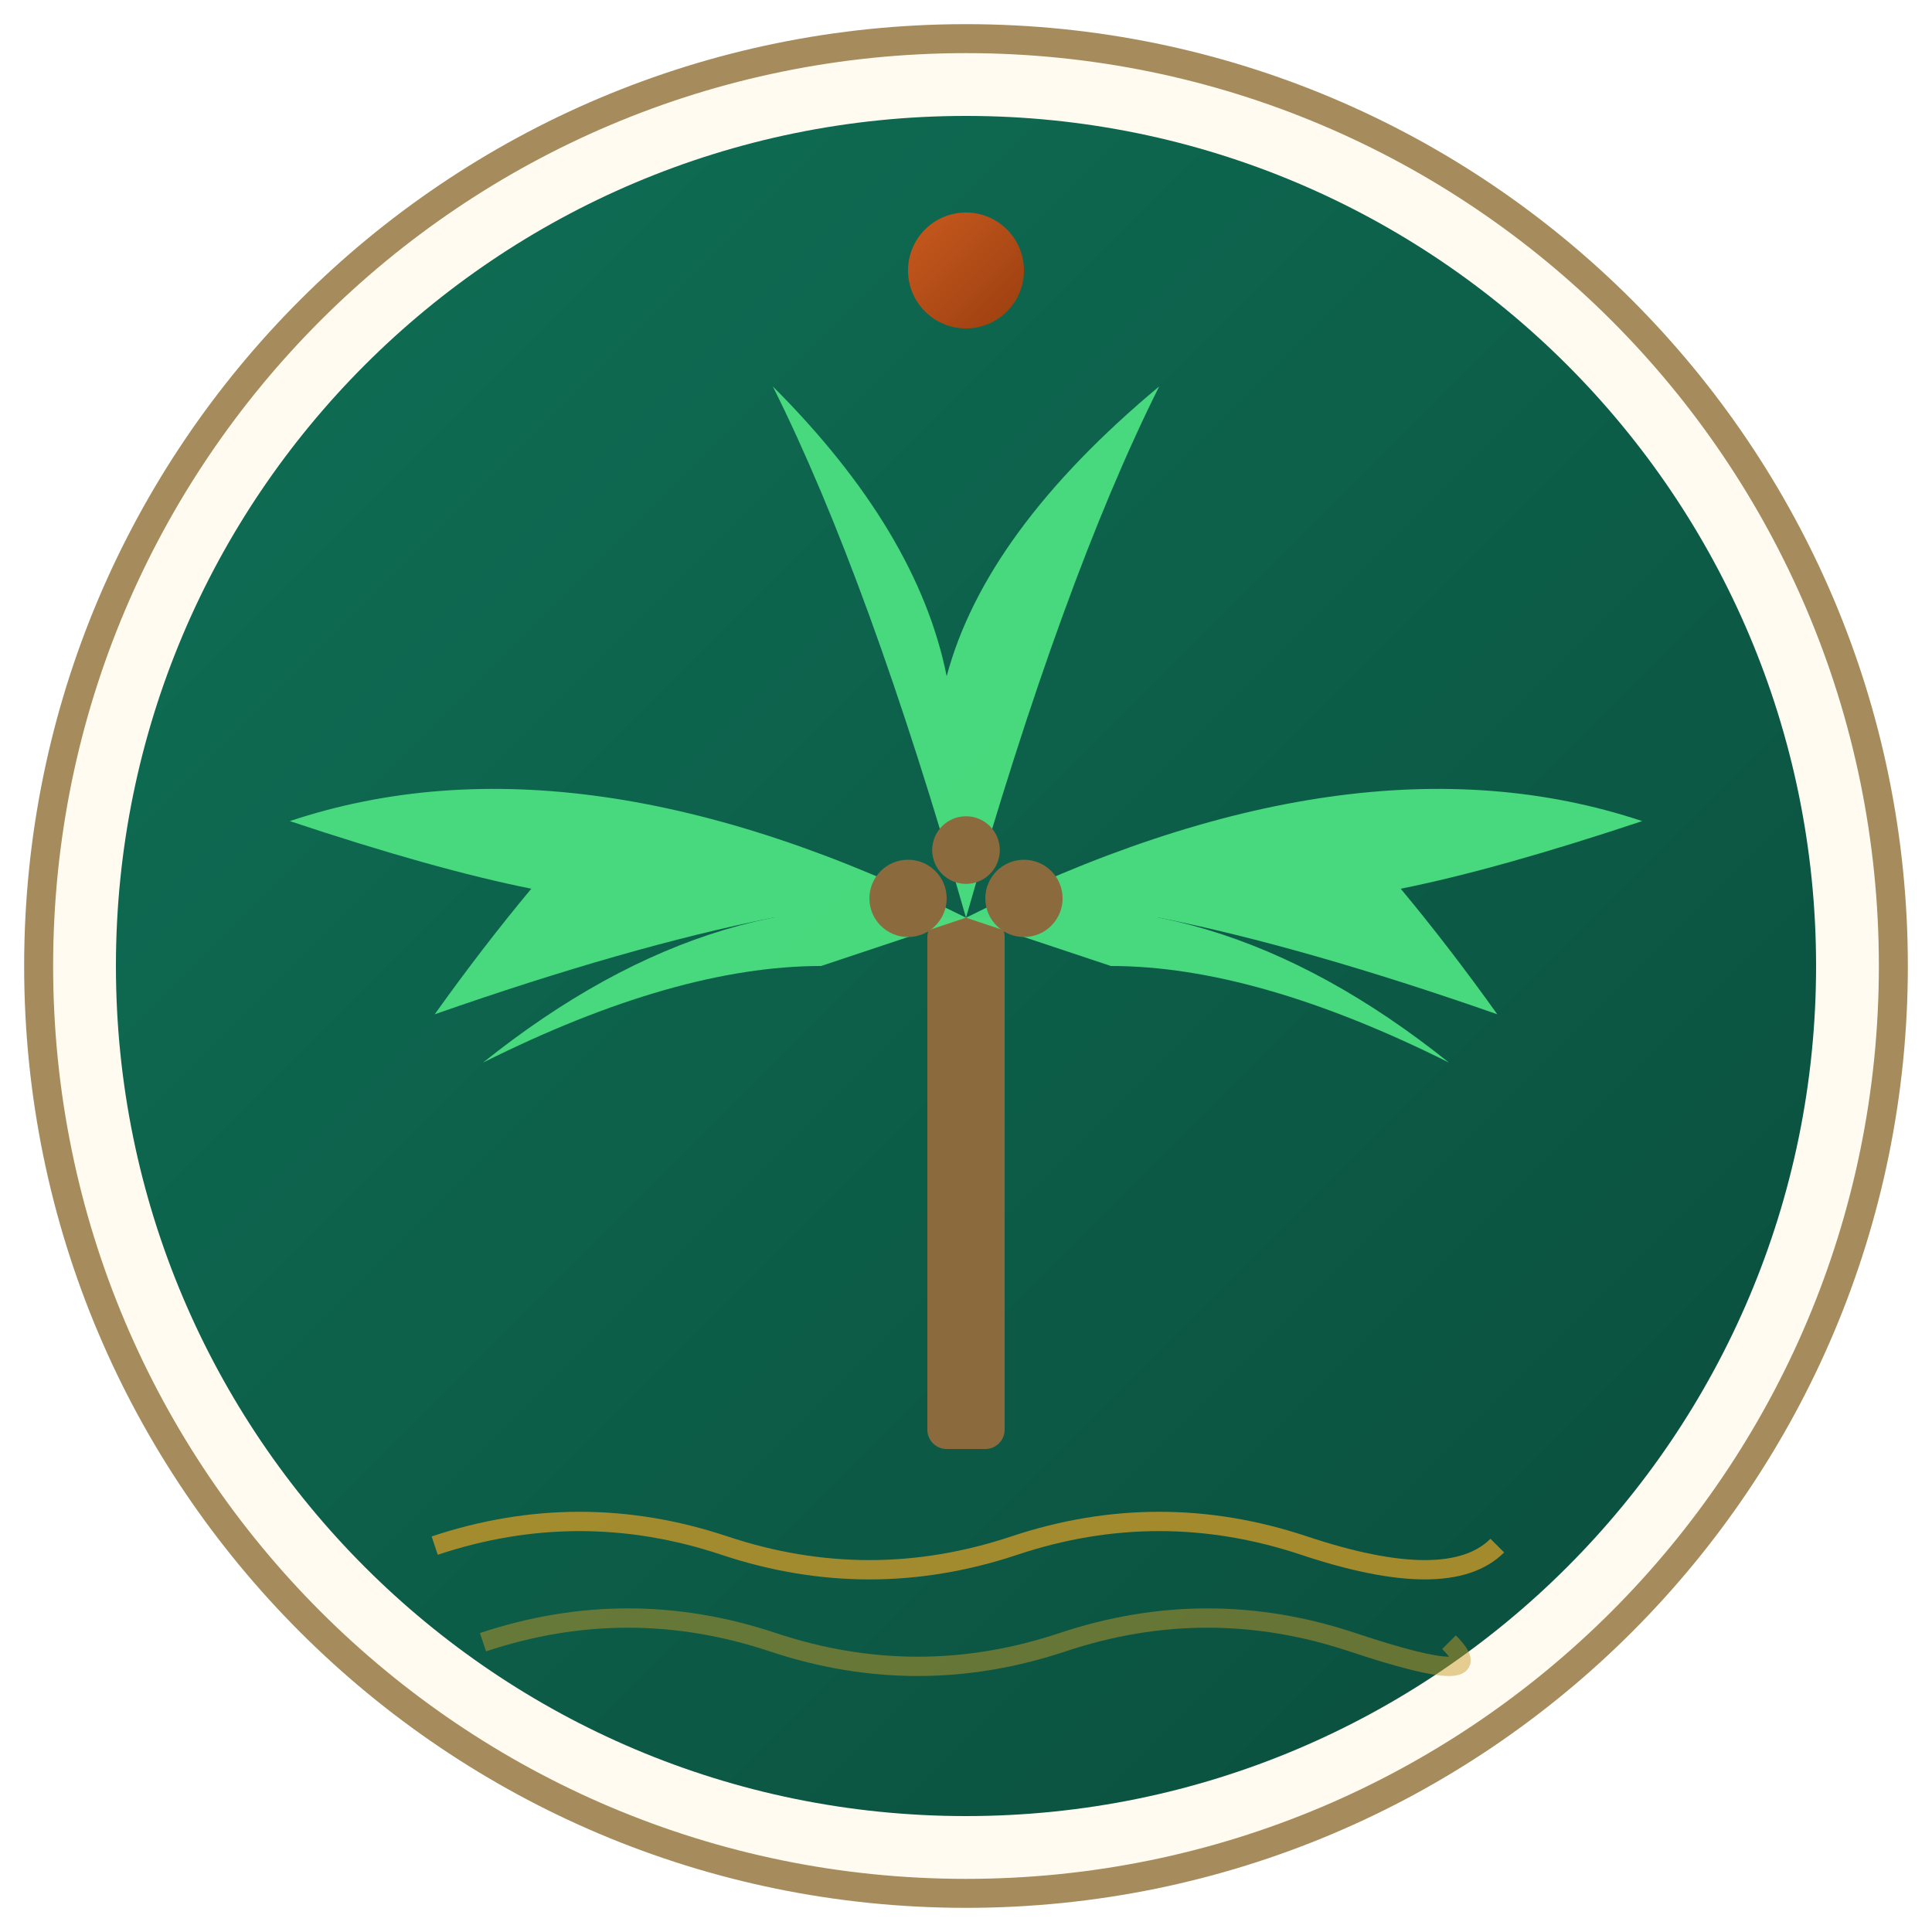
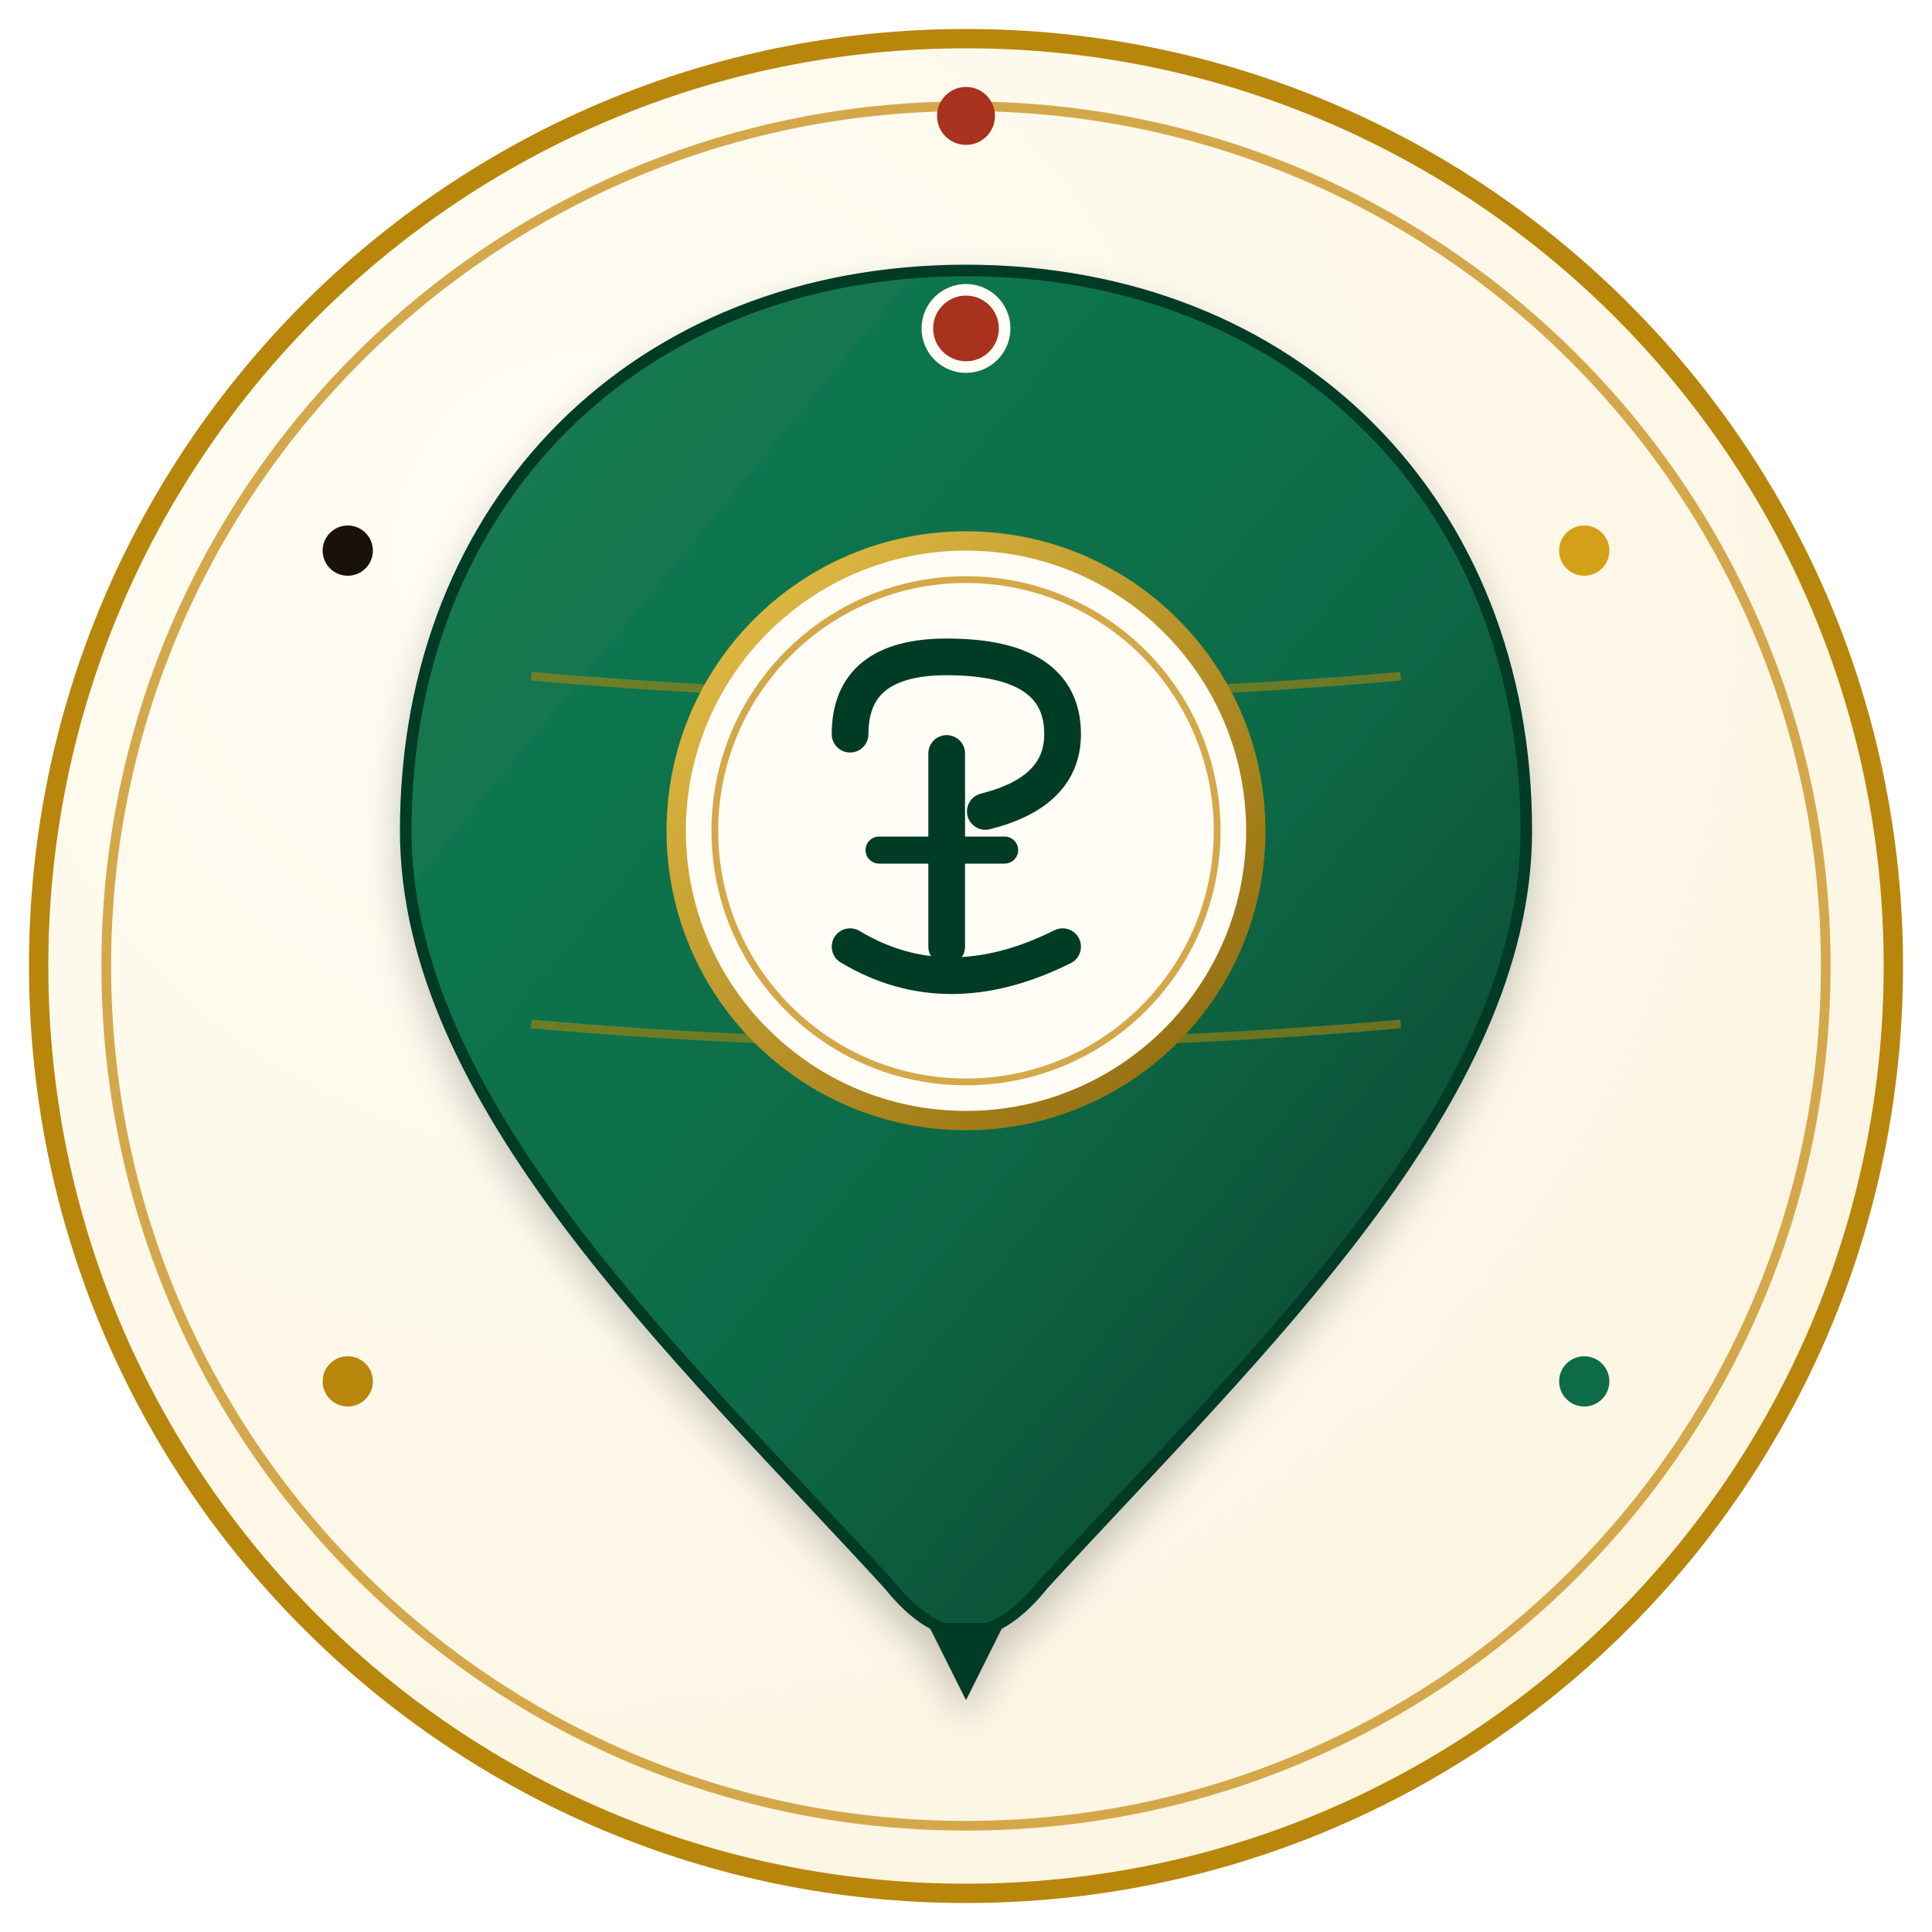
- <svg xmlns="http://www.w3.org/2000/svg" viewBox="0 0 200 200" width="200" height="200">
+ <svg xmlns="http://www.w3.org/2000/svg" viewBox="0 0 200 200" width="200" height="200" role="img" aria-label="Ente Nadu">
  <defs>
-     <linearGradient id="greenGrad" x1="0%" y1="0%" x2="100%" y2="100%">
-       <stop offset="0%" stop-color="#0f7056" />
-       <stop offset="100%" stop-color="#0a4d3c" />
+     <linearGradient id="pachaGrad" x1="0%" y1="0%" x2="100%" y2="100%">
+       <stop offset="0%" stop-color="#147d54" />
+       <stop offset="55%" stop-color="#0e6b47" />
+       <stop offset="100%" stop-color="#063a28" />
    </linearGradient>
-     <linearGradient id="saffronGrad" x1="0%" y1="0%" x2="100%" y2="100%">
-       <stop offset="0%" stop-color="#c85a1f" />
-       <stop offset="100%" stop-color="#9a3e0f" />
+     <linearGradient id="zariGrad" x1="0%" y1="0%" x2="100%" y2="100%">
+       <stop offset="0%" stop-color="#e8c34a" />
+       <stop offset="100%" stop-color="#8b6508" />
    </linearGradient>
-     <linearGradient id="goldGrad" x1="0%" y1="0%" x2="100%" y2="100%">
-       <stop offset="0%" stop-color="#c89728" />
-       <stop offset="100%" stop-color="#8f6b15" />
-     </linearGradient>
+     <radialGradient id="kasavuBg" cx="30%" cy="28%" r="85%">
+       <stop offset="0%" stop-color="#fffdf5" />
+       <stop offset="100%" stop-color="#fbf4e0" />
+     </radialGradient>
+     <filter id="softShadow" x="-20%" y="-20%" width="140%" height="140%">
+       <feGaussianBlur in="SourceAlpha" stdDeviation="2" />
+       <feOffset dx="0" dy="2" result="o" />
+       <feComponentTransfer>
+         <feFuncA type="linear" slope="0.22" />
+       </feComponentTransfer>
+       <feMerge>
+         <feMergeNode />
+         <feMergeNode in="SourceGraphic" />
+       </feMerge>
+     </filter>
  </defs>
-   <circle cx="100" cy="100" r="96" fill="#fffbf0" stroke="#a68c5c" stroke-width="3" />
-   <circle cx="100" cy="100" r="88" fill="url(#greenGrad)" />
-   <rect x="96" y="95" width="8" height="55" rx="2" fill="#8b6b3d" />
-   <g fill="#4ade80" opacity="0.95">
-     <path d="M 100 95 Q 60 75 30 85 Q 45 90 55 92 Q 50 98 45 105 Q 65 98 80 95 Z" />
-     <path d="M 100 95 Q 140 75 170 85 Q 155 90 145 92 Q 150 98 155 105 Q 135 98 120 95 Z" />
-     <path d="M 100 95 Q 90 60 80 40 Q 95 55 98 70 Q 102 55 120 40 Q 110 60 100 95 Z" />
-     <path d="M 100 95 Q 75 90 50 110 Q 70 100 85 100 Z" />
-     <path d="M 100 95 Q 125 90 150 110 Q 130 100 115 100 Z" />
+   <circle cx="100" cy="100" r="96" fill="url(#kasavuBg)" stroke="#b8860b" stroke-width="2" />
+   <circle cx="100" cy="100" r="89" fill="none" stroke="#d4a84a" stroke-width="1" />
+   <g>
+     <circle cx="100" cy="12" r="3" fill="#a8321e" />
+     <circle cx="164" cy="57" r="2.6" fill="#d4a017" />
+     <circle cx="164" cy="143" r="2.6" fill="#0e6b47" />
+     <circle cx="36" cy="143" r="2.6" fill="#b8860b" />
+     <circle cx="36" cy="57" r="2.6" fill="#1a1208" />
  </g>
-   <circle cx="94" cy="93" r="4" fill="#8b6b3d" />
-   <circle cx="106" cy="93" r="4" fill="#8b6b3d" />
-   <circle cx="100" cy="88" r="3.5" fill="#8b6b3d" />
-   <g stroke="#c89728" stroke-width="2" fill="none" opacity="0.8">
-     <path d="M 45 160 Q 60 155 75 160 T 105 160 T 135 160 T 155 160" />
-     <path d="M 50 170 Q 65 165 80 170 T 110 170 T 140 170 T 150 170" opacity="0.6" />
+   <g filter="url(#softShadow)">
+     <path d="M 100 28              C 66 28, 42 52, 42 86              C 42 114, 70 140, 92 164              Q 100 174, 108 164              C 130 140, 158 114, 158 86              C 158 52, 134 28, 100 28 Z" fill="url(#pachaGrad)" stroke="#063a28" stroke-width="1.2" />
+     <g stroke="#b8860b" stroke-width="0.9" opacity="0.55" fill="none">
+       <path d="M 55 70 Q 100 74, 145 70" />
+       <path d="M 55 106 Q 100 110, 145 106" />
+     </g>
+     <circle cx="100" cy="86" r="30" fill="#fffdf5" stroke="url(#zariGrad)" stroke-width="2" />
+     <circle cx="100" cy="86" r="26" fill="none" stroke="#d4a84a" stroke-width="0.7" />
+     <g transform="translate(100, 86)" fill="none" stroke="#063a28" stroke-width="3.8" stroke-linecap="round" stroke-linejoin="round">
+       <path d="M -12 -10 Q -12 -18, -2 -18 Q 10 -18, 10 -10 Q 10 -4, 2 -2" />
+       <path d="M -2 -8 L -2 12" />
+       <path d="M -12 12 Q -2 18, 10 12" />
+       <path d="M -9 2 L 4 2" stroke-width="2.8" />
+     </g>
+     <circle cx="100" cy="34" r="4" fill="#a8321e" stroke="#fffdf5" stroke-width="1.2" />
+     <path d="M 96 168 L 100 176 L 104 168 Z" fill="#063a28" />
  </g>
-   <circle cx="100" cy="28" r="6" fill="url(#saffronGrad)" />
</svg>
